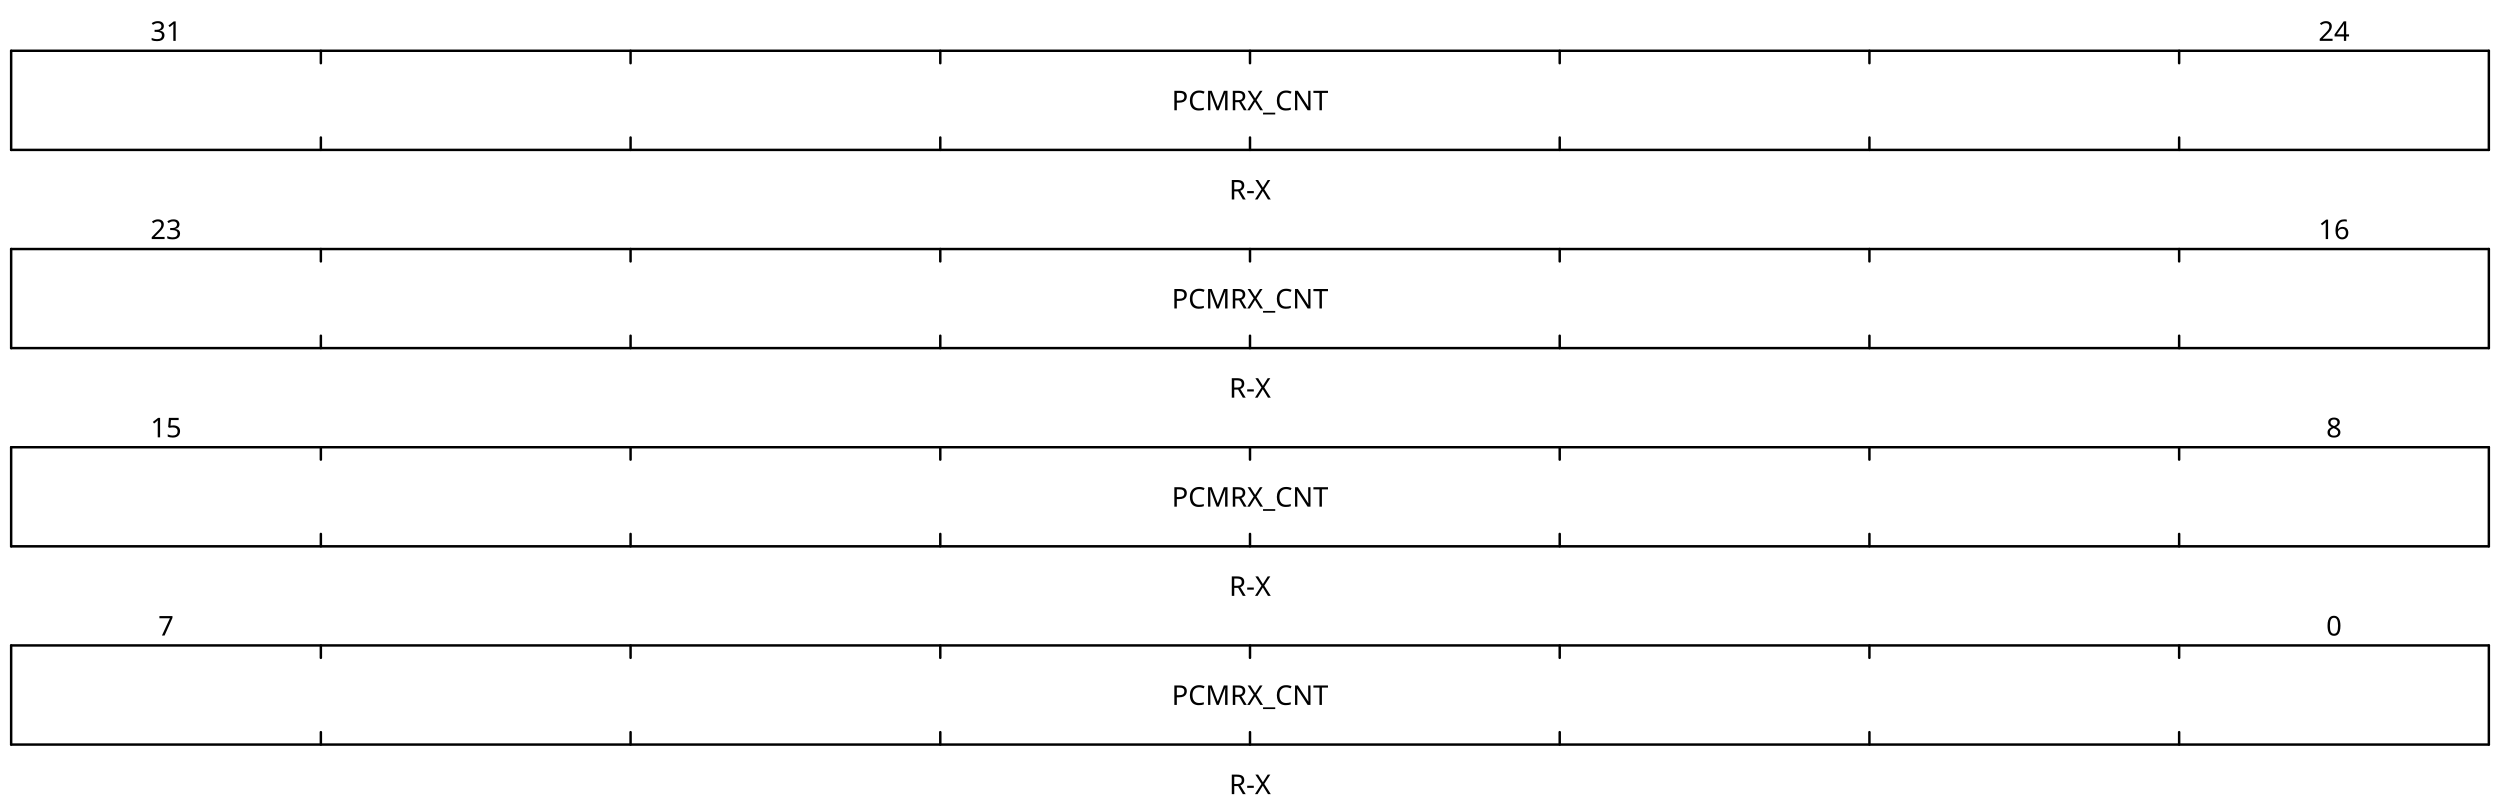
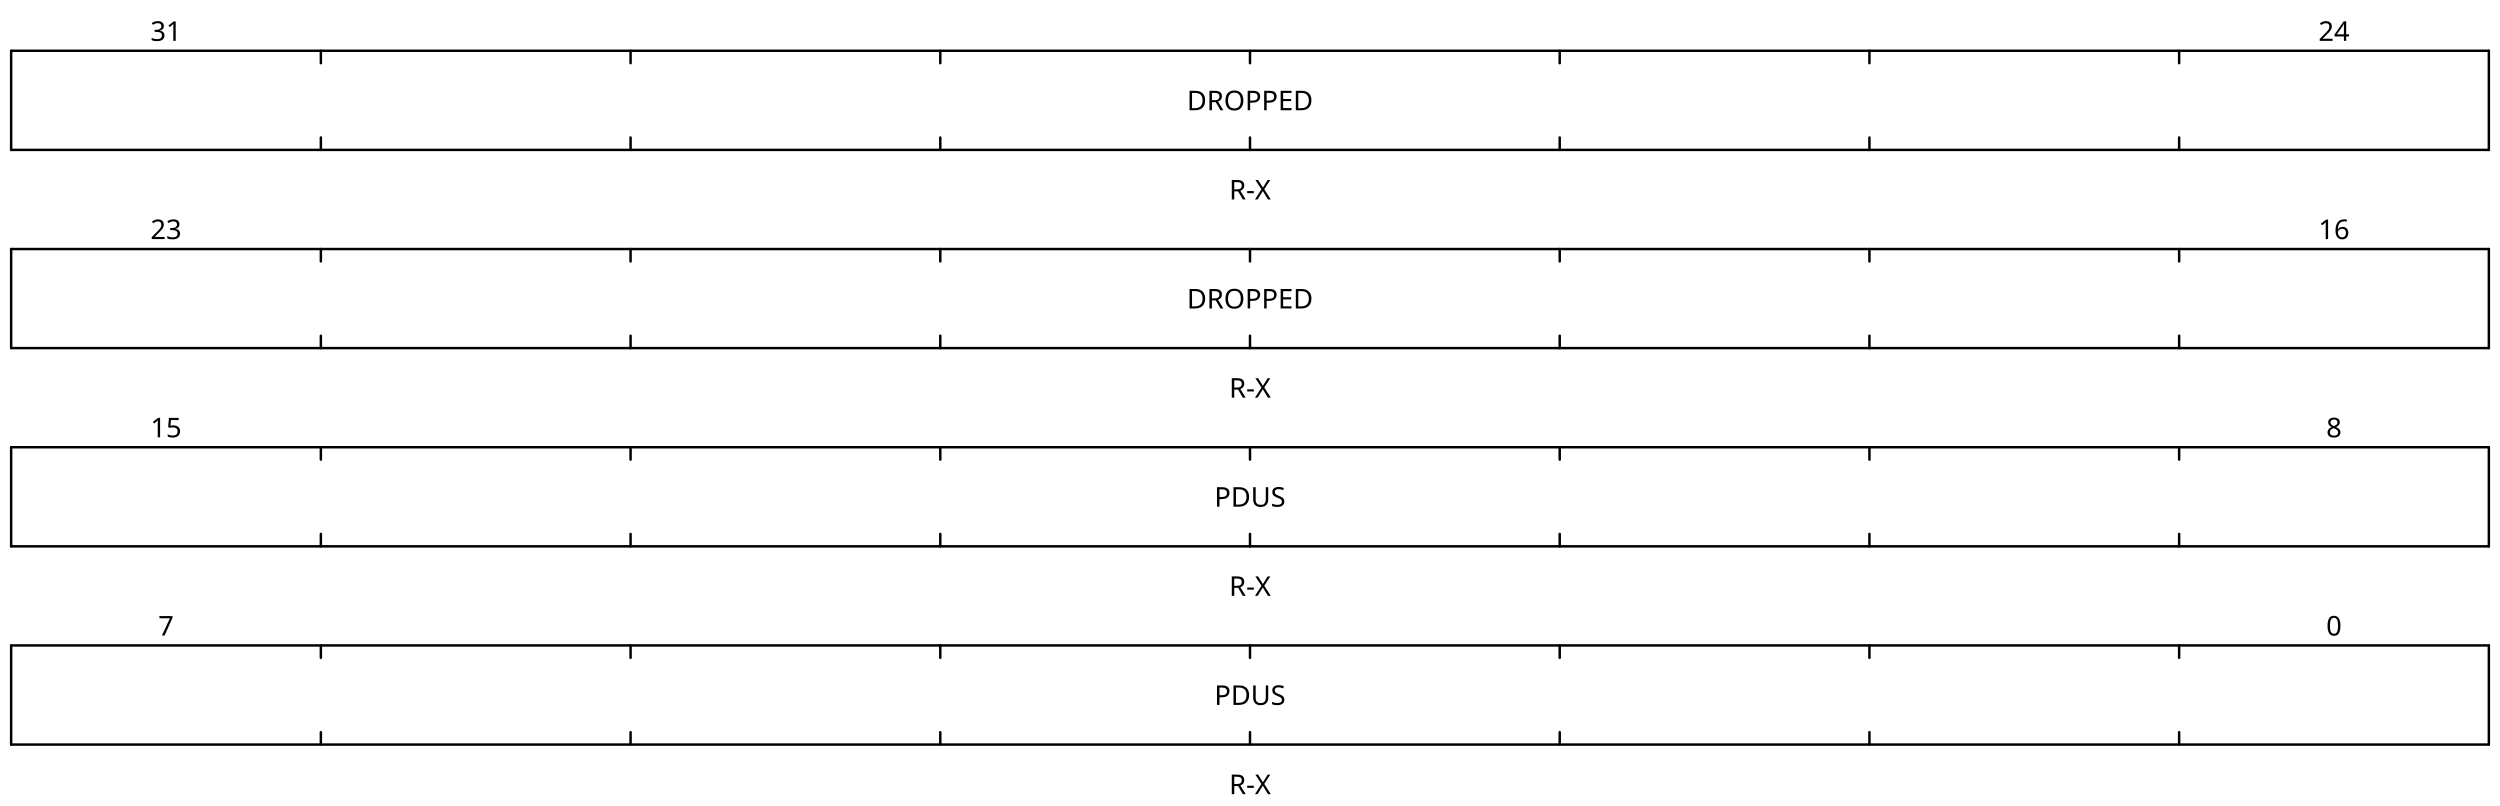
<svg xmlns="http://www.w3.org/2000/svg" baseProfile="full" class="WaveDrom" height="325" version="1.1" viewBox="0,0,1009,325" width="1009">
  <defs />
  <g font-family="sans-serif" font-size="11" font-weight="normal" text-anchor="middle" transform="translate(4.5,240.5)">
    <g stroke="black" stroke-linecap="round" stroke-width="1" transform="translate(0,20.0)">
      <line x1="0" x2="1000" y1="0" y2="0" />
      <line x1="0" x2="0" y1="0" y2="40.0" />
      <line x1="0" x2="1000" y1="40.0" y2="40.0" />
      <line x1="1000.0" x2="1000.0" y1="0" y2="40.0" />
      <line x1="875.0" x2="875.0" y1="0" y2="5.0" />
      <line x1="875.0" x2="875.0" y1="35.0" y2="40.0" />
      <line x1="750.0" x2="750.0" y1="0" y2="5.0" />
      <line x1="750.0" x2="750.0" y1="35.0" y2="40.0" />
      <line x1="625.0" x2="625.0" y1="0" y2="5.0" />
      <line x1="625.0" x2="625.0" y1="35.0" y2="40.0" />
      <line x1="500.0" x2="500.0" y1="0" y2="5.0" />
      <line x1="500.0" x2="500.0" y1="35.0" y2="40.0" />
      <line x1="375.0" x2="375.0" y1="0" y2="5.0" />
      <line x1="375.0" x2="375.0" y1="35.0" y2="40.0" />
      <line x1="250.0" x2="250.0" y1="0" y2="5.0" />
      <line x1="250.0" x2="250.0" y1="35.0" y2="40.0" />
      <line x1="125.0" x2="125.0" y1="0" y2="5.0" />
      <line x1="125.0" x2="125.0" y1="35.0" y2="40.0" />
    </g>
    <g text-anchor="middle">
      <g>
        <g transform="translate(0,20.0)" />
        <g transform="translate(62.5,16.0)">
          <text x="875.0">
            <tspan>0</tspan>
          </text>
          <text x="0.0">
            <tspan>7</tspan>
          </text>
        </g>
        <g transform="translate(62.5,44.0)">
          <text x="437.5">
-             <tspan>PCMRX_CNT</tspan>
+             <tspan>PDUS</tspan>
          </text>
        </g>
        <g transform="translate(62.5,80)">
          <text x="437.5">
            <tspan>R-X</tspan>
          </text>
        </g>
      </g>
    </g>
  </g>
  <g font-family="sans-serif" font-size="11" font-weight="normal" text-anchor="middle" transform="translate(4.5,160.5)">
    <g stroke="black" stroke-linecap="round" stroke-width="1" transform="translate(0,20.0)">
      <line x1="0" x2="1000" y1="0" y2="0" />
      <line x1="0" x2="0" y1="0" y2="40.0" />
      <line x1="0" x2="1000" y1="40.0" y2="40.0" />
      <line x1="1000.0" x2="1000.0" y1="0" y2="40.0" />
      <line x1="875.0" x2="875.0" y1="0" y2="5.0" />
      <line x1="875.0" x2="875.0" y1="35.0" y2="40.0" />
      <line x1="750.0" x2="750.0" y1="0" y2="5.0" />
      <line x1="750.0" x2="750.0" y1="35.0" y2="40.0" />
      <line x1="625.0" x2="625.0" y1="0" y2="5.0" />
      <line x1="625.0" x2="625.0" y1="35.0" y2="40.0" />
      <line x1="500.0" x2="500.0" y1="0" y2="5.0" />
      <line x1="500.0" x2="500.0" y1="35.0" y2="40.0" />
      <line x1="375.0" x2="375.0" y1="0" y2="5.0" />
      <line x1="375.0" x2="375.0" y1="35.0" y2="40.0" />
      <line x1="250.0" x2="250.0" y1="0" y2="5.0" />
      <line x1="250.0" x2="250.0" y1="35.0" y2="40.0" />
      <line x1="125.0" x2="125.0" y1="0" y2="5.0" />
      <line x1="125.0" x2="125.0" y1="35.0" y2="40.0" />
    </g>
    <g text-anchor="middle">
      <g>
        <g transform="translate(0,20.0)" />
        <g transform="translate(62.5,16.0)">
          <text x="875.0">
            <tspan>8</tspan>
          </text>
          <text x="0.0">
            <tspan>15</tspan>
          </text>
        </g>
        <g transform="translate(62.5,44.0)">
          <text x="437.5">
-             <tspan>PCMRX_CNT</tspan>
+             <tspan>PDUS</tspan>
          </text>
        </g>
        <g transform="translate(62.5,80)">
          <text x="437.5">
            <tspan>R-X</tspan>
          </text>
        </g>
      </g>
    </g>
  </g>
  <g font-family="sans-serif" font-size="11" font-weight="normal" text-anchor="middle" transform="translate(4.5,80.5)">
    <g stroke="black" stroke-linecap="round" stroke-width="1" transform="translate(0,20.0)">
      <line x1="0" x2="1000" y1="0" y2="0" />
      <line x1="0" x2="0" y1="0" y2="40.0" />
      <line x1="0" x2="1000" y1="40.0" y2="40.0" />
      <line x1="1000.0" x2="1000.0" y1="0" y2="40.0" />
      <line x1="875.0" x2="875.0" y1="0" y2="5.0" />
      <line x1="875.0" x2="875.0" y1="35.0" y2="40.0" />
      <line x1="750.0" x2="750.0" y1="0" y2="5.0" />
      <line x1="750.0" x2="750.0" y1="35.0" y2="40.0" />
      <line x1="625.0" x2="625.0" y1="0" y2="5.0" />
      <line x1="625.0" x2="625.0" y1="35.0" y2="40.0" />
      <line x1="500.0" x2="500.0" y1="0" y2="5.0" />
      <line x1="500.0" x2="500.0" y1="35.0" y2="40.0" />
      <line x1="375.0" x2="375.0" y1="0" y2="5.0" />
      <line x1="375.0" x2="375.0" y1="35.0" y2="40.0" />
      <line x1="250.0" x2="250.0" y1="0" y2="5.0" />
      <line x1="250.0" x2="250.0" y1="35.0" y2="40.0" />
      <line x1="125.0" x2="125.0" y1="0" y2="5.0" />
      <line x1="125.0" x2="125.0" y1="35.0" y2="40.0" />
    </g>
    <g text-anchor="middle">
      <g>
        <g transform="translate(0,20.0)" />
        <g transform="translate(62.5,16.0)">
          <text x="875.0">
            <tspan>16</tspan>
          </text>
          <text x="0.0">
            <tspan>23</tspan>
          </text>
        </g>
        <g transform="translate(62.5,44.0)">
          <text x="437.5">
-             <tspan>PCMRX_CNT</tspan>
+             <tspan>DROPPED</tspan>
          </text>
        </g>
        <g transform="translate(62.5,80)">
          <text x="437.5">
            <tspan>R-X</tspan>
          </text>
        </g>
      </g>
    </g>
  </g>
  <g font-family="sans-serif" font-size="11" font-weight="normal" text-anchor="middle" transform="translate(4.5,0.5)">
    <g stroke="black" stroke-linecap="round" stroke-width="1" transform="translate(0,20.0)">
      <line x1="0" x2="1000" y1="0" y2="0" />
      <line x1="0" x2="0" y1="0" y2="40.0" />
      <line x1="0" x2="1000" y1="40.0" y2="40.0" />
      <line x1="1000.0" x2="1000.0" y1="0" y2="40.0" />
      <line x1="875.0" x2="875.0" y1="0" y2="5.0" />
      <line x1="875.0" x2="875.0" y1="35.0" y2="40.0" />
      <line x1="750.0" x2="750.0" y1="0" y2="5.0" />
      <line x1="750.0" x2="750.0" y1="35.0" y2="40.0" />
      <line x1="625.0" x2="625.0" y1="0" y2="5.0" />
      <line x1="625.0" x2="625.0" y1="35.0" y2="40.0" />
      <line x1="500.0" x2="500.0" y1="0" y2="5.0" />
      <line x1="500.0" x2="500.0" y1="35.0" y2="40.0" />
      <line x1="375.0" x2="375.0" y1="0" y2="5.0" />
      <line x1="375.0" x2="375.0" y1="35.0" y2="40.0" />
      <line x1="250.0" x2="250.0" y1="0" y2="5.0" />
      <line x1="250.0" x2="250.0" y1="35.0" y2="40.0" />
      <line x1="125.0" x2="125.0" y1="0" y2="5.0" />
      <line x1="125.0" x2="125.0" y1="35.0" y2="40.0" />
    </g>
    <g text-anchor="middle">
      <g>
        <g transform="translate(0,20.0)" />
        <g transform="translate(62.5,16.0)">
          <text x="875.0">
            <tspan>24</tspan>
          </text>
          <text x="0.0">
            <tspan>31</tspan>
          </text>
        </g>
        <g transform="translate(62.5,44.0)">
          <text x="437.5">
-             <tspan>PCMRX_CNT</tspan>
+             <tspan>DROPPED</tspan>
          </text>
        </g>
        <g transform="translate(62.5,80)">
          <text x="437.5">
            <tspan>R-X</tspan>
          </text>
        </g>
      </g>
    </g>
  </g>
</svg>
